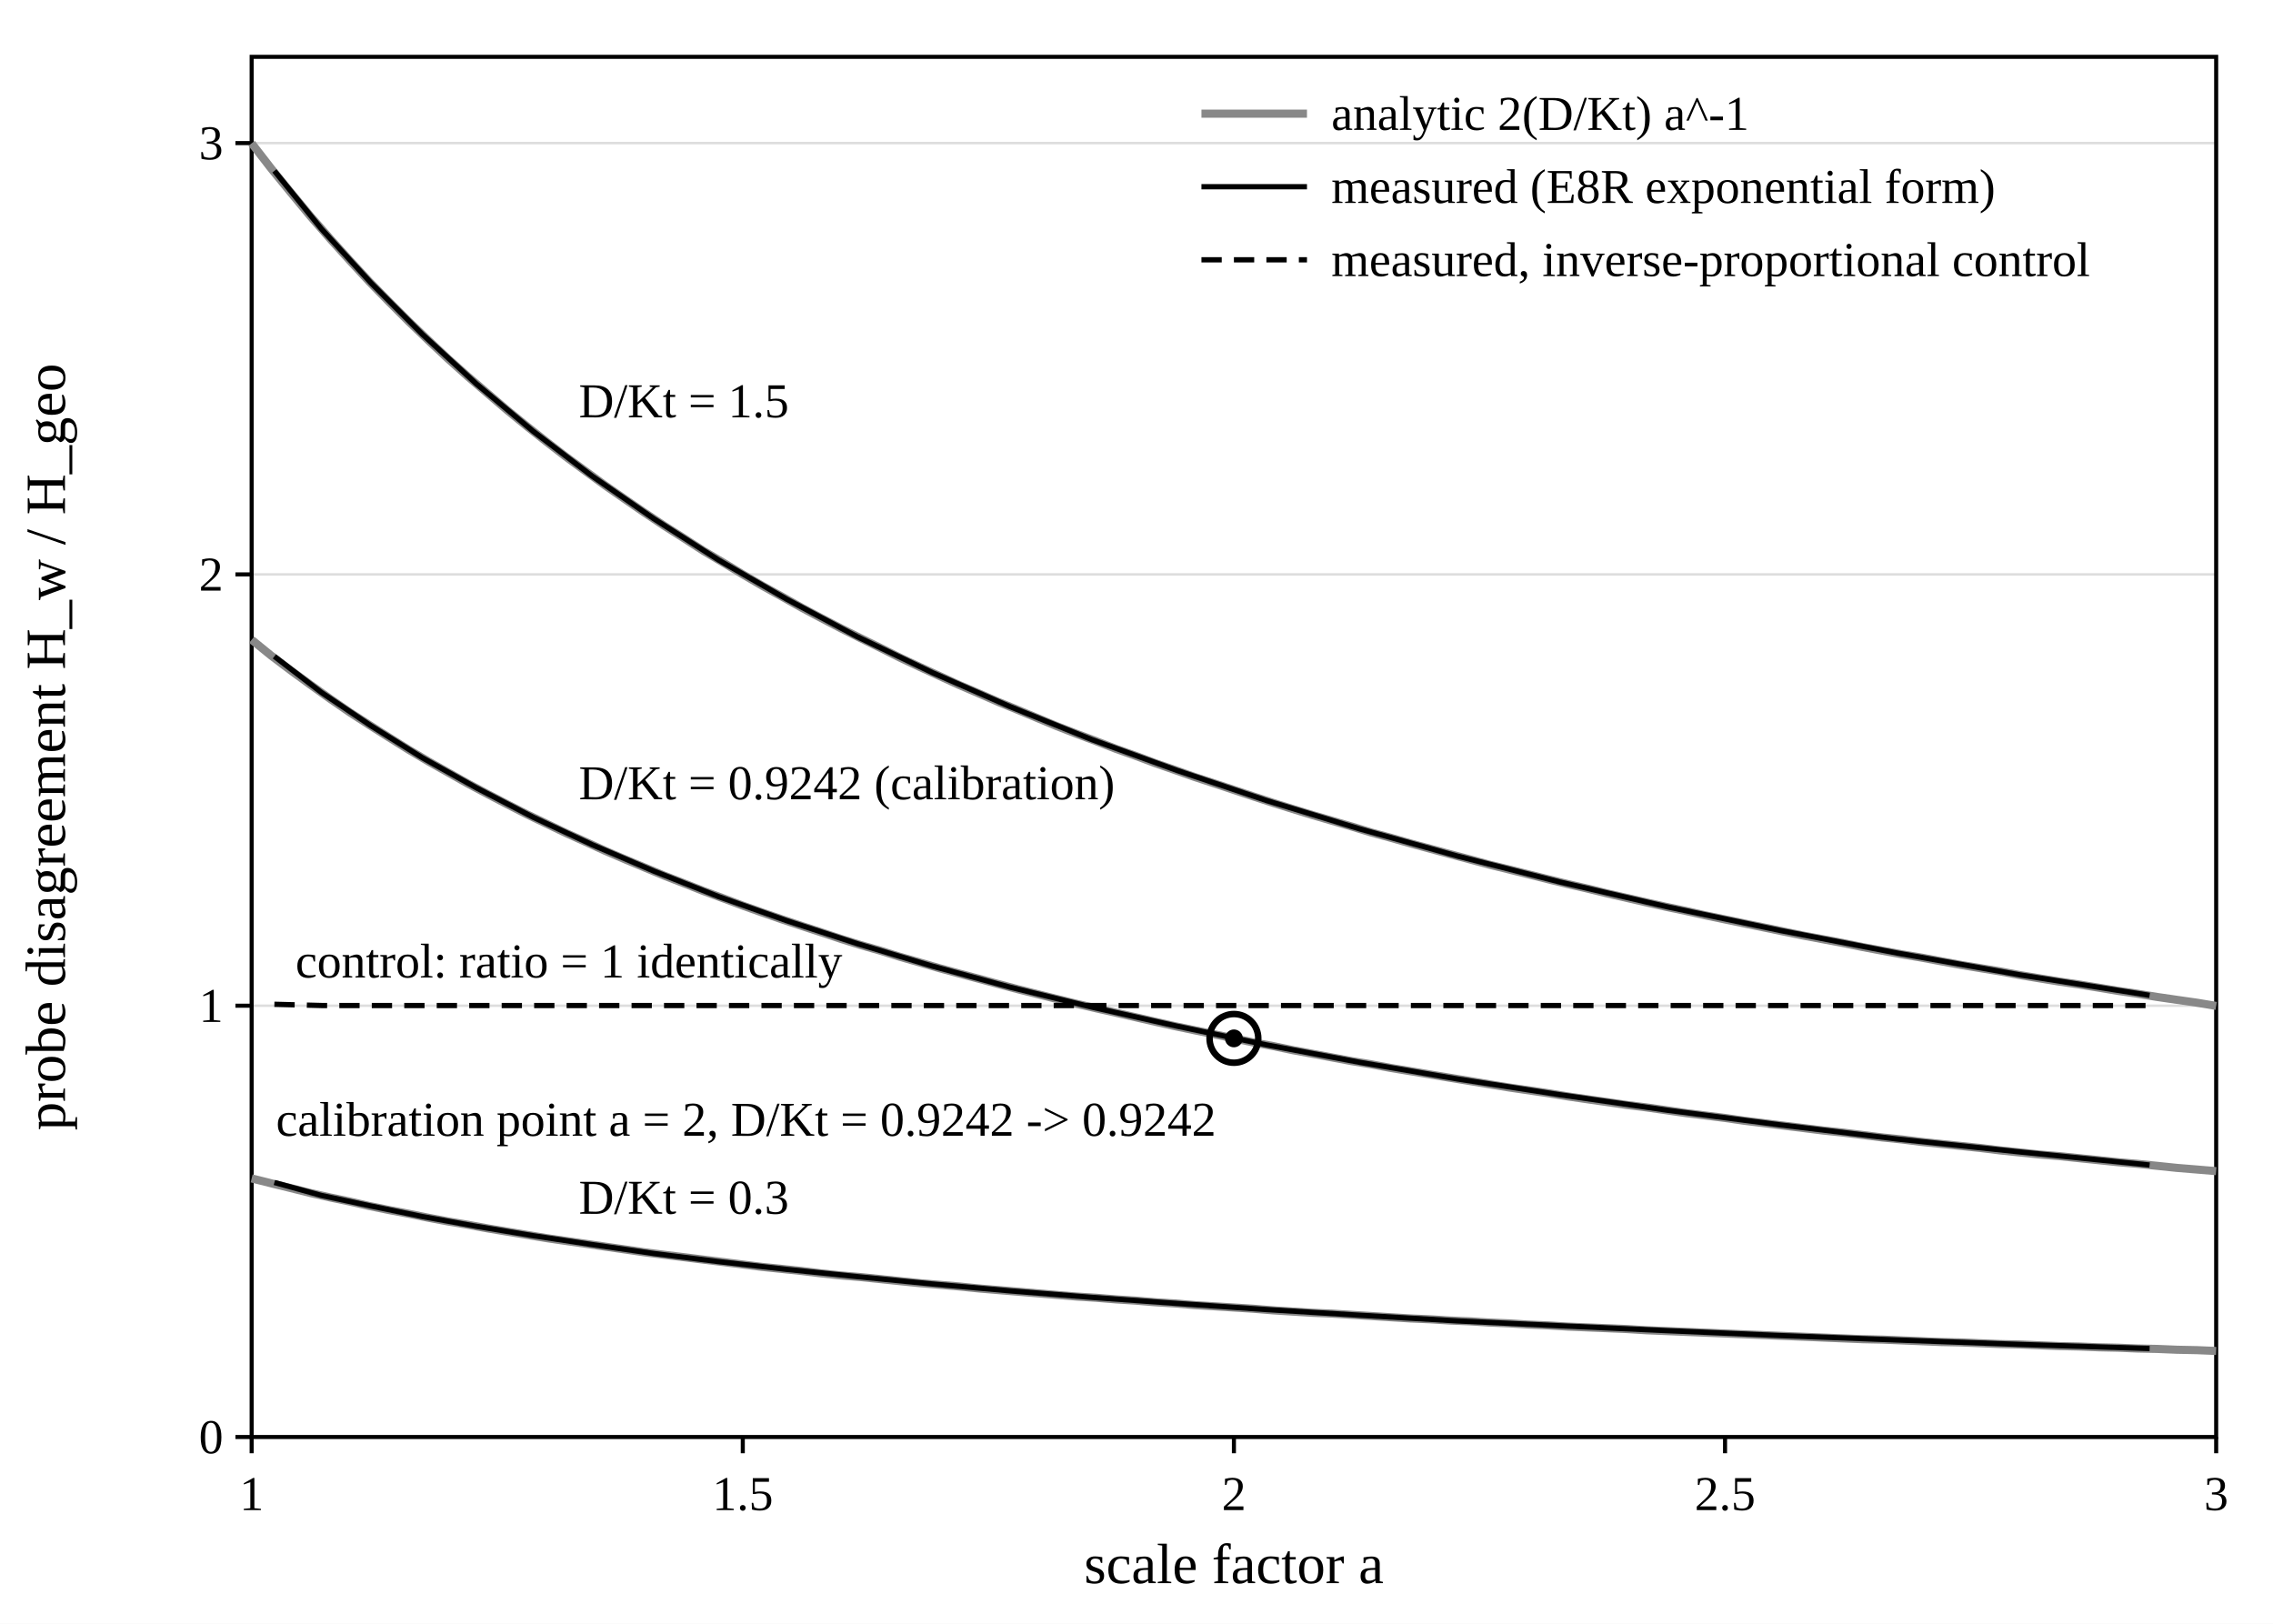
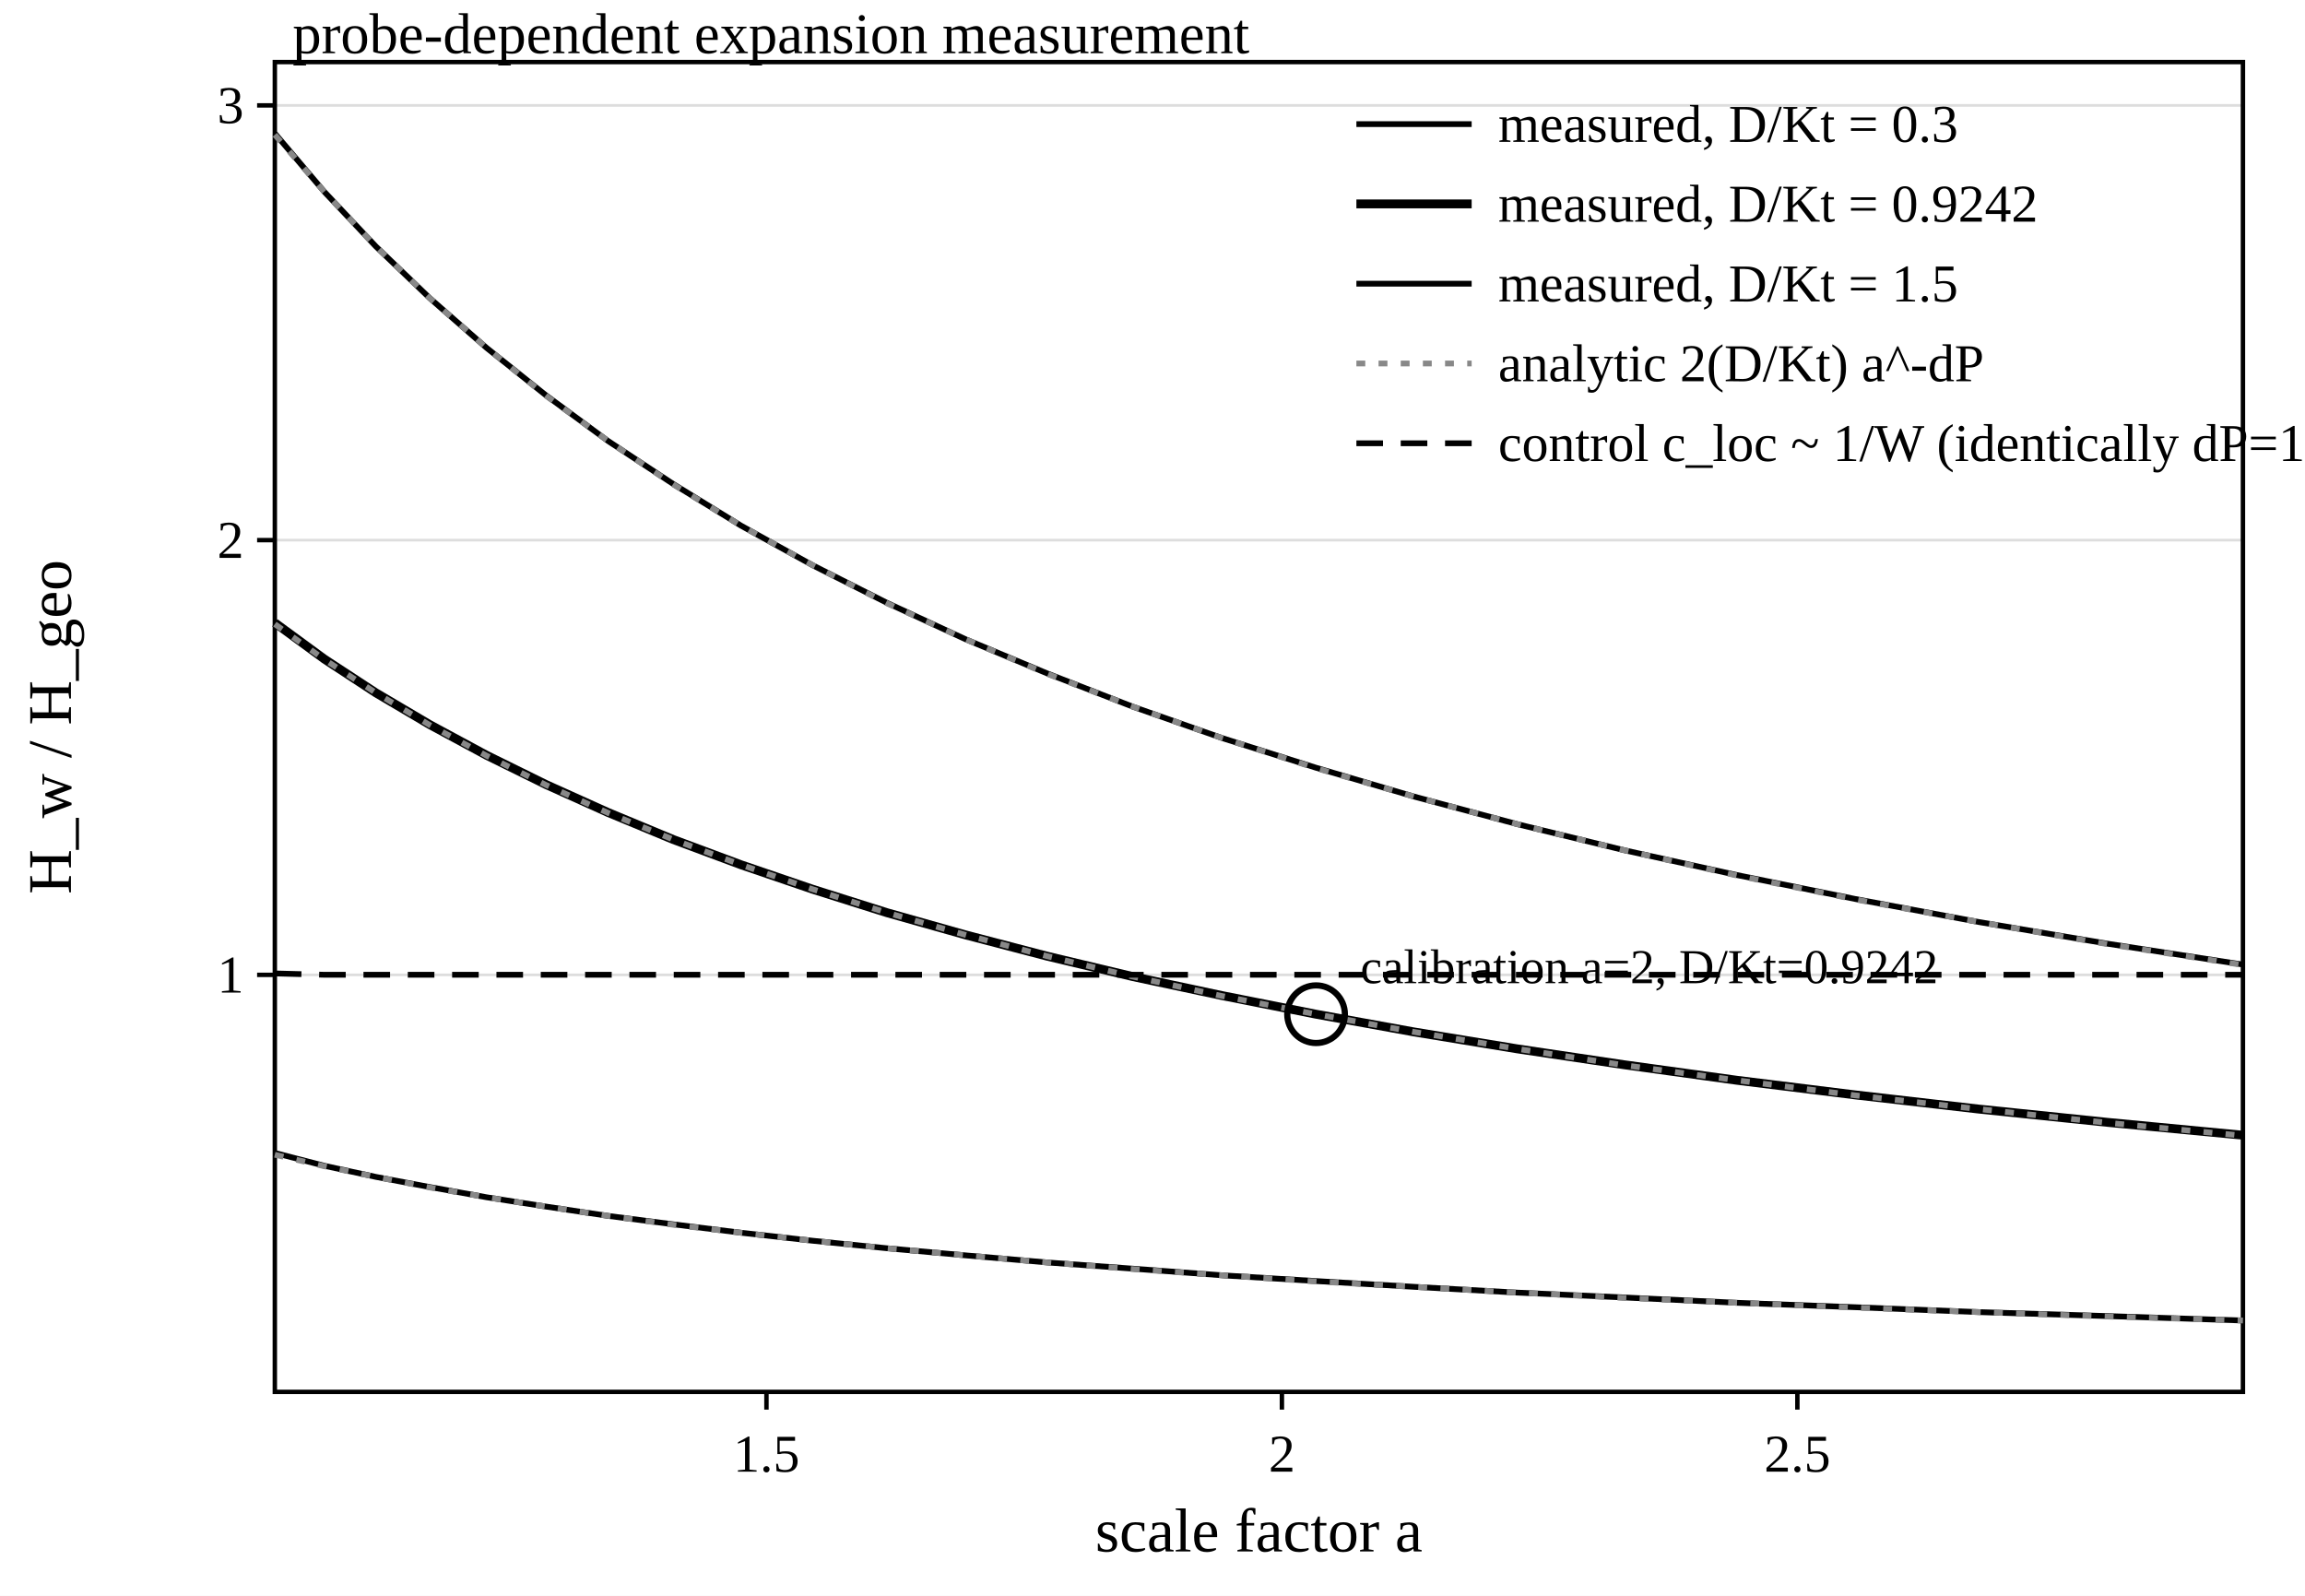
- <svg xmlns="http://www.w3.org/2000/svg" width="560" height="400" viewBox="0 0 560 400">
-   <rect x="0" y="0" width="560" height="400" fill="white" />
-   <line x1="62" y1="354" x2="546" y2="354" stroke="#ddd" stroke-width="0.6" />
-   <line x1="62" y1="247.75" x2="546" y2="247.75" stroke="#ddd" stroke-width="0.6" />
-   <line x1="62" y1="141.5" x2="546" y2="141.5" stroke="#ddd" stroke-width="0.6" />
-   <line x1="62" y1="35.25" x2="546" y2="35.25" stroke="#ddd" stroke-width="0.6" />
-   <rect x="62" y="14" width="484" height="340" fill="none" stroke="black" stroke-width="1" />
-   <line x1="62" y1="354" x2="62" y2="358" stroke="black" />
-   <text x="62" y="372" text-anchor="middle" font-size="12" font-family="Georgia,'Times New Roman',serif">1</text>
-   <line x1="183" y1="354" x2="183" y2="358" stroke="black" />
-   <text x="183" y="372" text-anchor="middle" font-size="12" font-family="Georgia,'Times New Roman',serif">1.5</text>
-   <line x1="304" y1="354" x2="304" y2="358" stroke="black" />
-   <text x="304" y="372" text-anchor="middle" font-size="12" font-family="Georgia,'Times New Roman',serif">2</text>
-   <line x1="425" y1="354" x2="425" y2="358" stroke="black" />
-   <text x="425" y="372" text-anchor="middle" font-size="12" font-family="Georgia,'Times New Roman',serif">2.5</text>
-   <line x1="546" y1="354" x2="546" y2="358" stroke="black" />
-   <text x="546" y="372" text-anchor="middle" font-size="12" font-family="Georgia,'Times New Roman',serif">3</text>
-   <line x1="58" y1="354" x2="62" y2="354" stroke="black" />
-   <text x="55" y="358" text-anchor="end" font-size="12" font-family="Georgia,'Times New Roman',serif">0</text>
-   <line x1="58" y1="247.75" x2="62" y2="247.75" stroke="black" />
-   <text x="55" y="251.75" text-anchor="end" font-size="12" font-family="Georgia,'Times New Roman',serif">1</text>
-   <line x1="58" y1="141.5" x2="62" y2="141.5" stroke="black" />
-   <text x="55" y="145.5" text-anchor="end" font-size="12" font-family="Georgia,'Times New Roman',serif">2</text>
-   <line x1="58" y1="35.25" x2="62" y2="35.25" stroke="black" />
-   <text x="55" y="39.25" text-anchor="end" font-size="12" font-family="Georgia,'Times New Roman',serif">3</text>
-   <polyline fill="none" stroke="#888" stroke-width="2" points="62.0,290.3 66.8,291.5 71.7,292.7 76.5,293.9 81.4,295.0 86.2,296.0 91.0,297.1 95.9,298.1 100.7,299.0 105.6,300.0 110.4,300.9 115.2,301.7 120.1,302.6 124.9,303.4 129.8,304.2 134.6,305.0 139.4,305.7 144.3,306.4 149.1,307.1 154.0,307.8 158.8,308.5 163.6,309.1 168.5,309.7 173.3,310.3 178.2,310.9 183.0,311.5 187.8,312.1 192.7,312.6 197.5,313.1 202.4,313.7 207.2,314.2 212.0,314.6 216.9,315.1 221.7,315.6 226.6,316.1 231.4,316.5 236.2,316.9 241.1,317.4 245.9,317.8 250.8,318.2 255.6,318.6 260.4,319.0 265.3,319.4 270.1,319.7 275.0,320.1 279.8,320.4 284.6,320.8 289.5,321.1 294.3,321.5 299.2,321.8 304.0,322.1 308.8,322.4 313.7,322.8 318.5,323.1 323.4,323.4 328.2,323.6 333.0,323.9 337.9,324.2 342.7,324.5 347.6,324.8 352.4,325.0 357.2,325.3 362.1,325.5 366.9,325.8 371.8,326.0 376.6,326.3 381.4,326.5 386.3,326.8 391.1,327.0 396.0,327.2 400.8,327.4 405.6,327.7 410.5,327.9 415.3,328.1 420.2,328.3 425.0,328.5 429.8,328.7 434.7,328.9 439.5,329.1 444.4,329.3 449.2,329.5 454.0,329.7 458.9,329.9 463.7,330.0 468.6,330.2 473.4,330.4 478.2,330.6 483.1,330.7 487.9,330.9 492.8,331.1 497.6,331.2 502.4,331.4 507.3,331.6 512.1,331.7 517.0,331.9 521.8,332.0 526.6,332.2 531.5,332.3 536.3,332.5 541.2,332.6 546.0,332.8" />
-   <polyline fill="none" stroke="#888" stroke-width="2" points="62.0,157.6 66.8,161.5 71.7,165.2 76.5,168.7 81.4,172.2 86.2,175.5 91.0,178.6 95.9,181.7 100.7,184.7 105.6,187.6 110.4,190.3 115.2,193.0 120.1,195.6 124.9,198.1 129.8,200.6 134.6,202.9 139.4,205.2 144.3,207.4 149.1,209.6 154.0,211.7 158.8,213.7 163.6,215.7 168.5,217.6 173.3,219.5 178.2,221.3 183.0,223.1 187.8,224.8 192.7,226.5 197.5,228.1 202.4,229.7 207.2,231.3 212.0,232.8 216.9,234.2 221.7,235.7 226.6,237.1 231.4,238.5 236.2,239.8 241.1,241.1 245.9,242.4 250.8,243.7 255.6,244.9 260.4,246.1 265.3,247.3 270.1,248.4 275.0,249.5 279.8,250.6 284.6,251.7 289.5,252.8 294.3,253.8 299.2,254.8 304.0,255.8 308.8,256.8 313.7,257.7 318.5,258.7 323.4,259.6 328.2,260.5 333.0,261.4 337.9,262.2 342.7,263.1 347.6,263.9 352.4,264.7 357.2,265.5 362.1,266.3 366.9,267.1 371.8,267.9 376.6,268.6 381.4,269.3 386.3,270.1 391.1,270.8 396.0,271.5 400.8,272.2 405.6,272.8 410.5,273.5 415.3,274.2 420.2,274.8 425.0,275.4 429.8,276.1 434.7,276.7 439.5,277.3 444.4,277.9 449.2,278.5 454.0,279.0 458.9,279.6 463.7,280.2 468.6,280.7 473.4,281.3 478.2,281.8 483.1,282.3 487.9,282.8 492.8,283.4 497.6,283.9 502.4,284.4 507.3,284.8 512.1,285.3 517.0,285.8 521.8,286.3 526.6,286.7 531.5,287.2 536.3,287.7 541.2,288.1 546.0,288.5" />
-   <polyline fill="none" stroke="#888" stroke-width="2" points="62.0,35.3 66.8,41.5 71.7,47.5 76.5,53.3 81.4,58.9 86.2,64.2 91.0,69.4 95.9,74.4 100.7,79.2 105.6,83.9 110.4,88.4 115.2,92.7 120.1,96.9 124.9,101.0 129.8,105.0 134.6,108.8 139.4,112.5 144.3,116.1 149.1,119.6 154.0,123.0 158.8,126.3 163.6,129.5 168.5,132.6 173.3,135.7 178.2,138.6 183.0,141.5 187.8,144.3 192.7,147.0 197.5,149.7 202.4,152.3 207.2,154.8 212.0,157.2 216.9,159.6 221.7,162.0 226.6,164.3 231.4,166.5 236.2,168.7 241.1,170.8 245.9,172.9 250.8,174.9 255.6,176.9 260.4,178.9 265.3,180.8 270.1,182.6 275.0,184.5 279.8,186.2 284.6,188.0 289.5,189.7 294.3,191.4 299.2,193.0 304.0,194.6 308.8,196.2 313.7,197.8 318.5,199.3 323.4,200.8 328.2,202.2 333.0,203.6 337.9,205.1 342.7,206.4 347.6,207.8 352.4,209.1 357.2,210.4 362.1,211.7 366.9,213.0 371.8,214.2 376.6,215.4 381.4,216.6 386.3,217.8 391.1,218.9 396.0,220.1 400.8,221.2 405.6,222.3 410.5,223.4 415.3,224.4 420.2,225.5 425.0,226.5 429.8,227.5 434.7,228.5 439.5,229.5 444.4,230.5 449.2,231.4 454.0,232.3 458.9,233.3 463.7,234.2 468.6,235.1 473.4,235.9 478.2,236.8 483.1,237.7 487.9,238.5 492.8,239.3 497.6,240.2 502.4,241.0 507.3,241.8 512.1,242.5 517.0,243.3 521.8,244.1 526.6,244.8 531.5,245.6 536.3,246.3 541.2,247.0 546.0,247.8" />
-   <polyline fill="none" stroke="black" stroke-width="1.3" points="67.6,291.3 79.2,294.5 91.4,297.1 104.1,299.7 117.4,302.1 131.3,304.4 145.9,306.6 161.1,308.8 177.1,310.8 193.8,312.7 211.3,314.5 229.7,316.3 248.9,318.0 269.0,319.6 290.0,321.1 312.0,322.6 335.0,324.0 359.1,325.4 384.4,326.6 410.8,327.8 438.5,329.0 467.5,330.1 497.9,331.2 529.6,332.2" />
-   <polyline fill="none" stroke="black" stroke-width="1.3" points="67.6,161.7 79.2,170.6 91.4,178.8 104.1,186.7 117.4,194.1 131.3,201.3 145.9,208.1 161.1,214.6 177.1,220.9 193.8,226.8 211.3,232.5 229.7,238.0 248.9,243.2 269.0,248.1 290.0,252.8 312.0,257.4 335.0,261.7 359.1,265.8 384.4,269.7 410.8,273.5 438.5,277.1 467.5,280.6 497.9,283.8 529.6,287.0" />
-   <polyline fill="none" stroke="black" stroke-width="1.3" points="67.6,42.1 79.2,56.4 91.4,69.7 104.1,82.4 117.4,94.6 131.3,106.2 145.9,117.3 161.1,127.8 177.1,138.0 193.8,147.6 211.3,156.9 229.7,165.7 248.9,174.1 269.0,182.2 290.0,189.8 312.0,197.2 335.0,204.2 359.1,210.9 384.4,217.3 410.8,223.4 438.5,229.2 467.5,234.8 497.9,240.2 529.6,245.2" />
-   <polyline fill="none" stroke="black" stroke-width="1.3" stroke-dasharray="5 3" points="67.6,247.4 79.2,247.7 91.4,247.7 104.1,247.7 117.4,247.7 131.3,247.7 145.9,247.7 161.1,247.7 177.1,247.7 193.8,247.7 211.3,247.7 229.7,247.7 248.9,247.7 269.0,247.7 290.0,247.7 312.0,247.7 335.0,247.7 359.1,247.7 384.4,247.7 410.8,247.7 438.5,247.7 467.5,247.7 497.9,247.7 529.6,247.7" />
-   <circle cx="304.0" cy="255.8" r="6" fill="none" stroke="black" stroke-width="1.6" />
-   <circle cx="304.0" cy="255.8" r="2.2" fill="black" />
-   <text x="68.0" y="279.8" font-size="12" font-family="Georgia,'Times New Roman',serif">calibration point  a = 2, D/Kt = 0.9242  -&gt;  0.9242</text>
-   <text x="142.6" y="102.8" font-size="12" font-family="Georgia,'Times New Roman',serif">D/Kt = 1.5</text>
-   <text x="142.6" y="196.9" font-size="12" font-family="Georgia,'Times New Roman',serif">D/Kt = 0.9242  (calibration)</text>
-   <text x="142.6" y="299.0" font-size="12" font-family="Georgia,'Times New Roman',serif">D/Kt = 0.3</text>
-   <text x="72.8" y="240.8" font-size="12" font-family="Georgia,'Times New Roman',serif">control: ratio = 1 identically</text>
-   <line x1="296" y1="28" x2="322" y2="28" stroke="#888" stroke-width="2" />
-   <text x="328" y="32" font-size="12" font-family="Georgia,'Times New Roman',serif">analytic  2(D/Kt) a^-1</text>
-   <line x1="296" y1="46" x2="322" y2="46" stroke="black" stroke-width="1.3" />
-   <text x="328" y="50" font-size="12" font-family="Georgia,'Times New Roman',serif">measured (E8R exponential form)</text>
-   <line x1="296" y1="64" x2="322" y2="64" stroke="black" stroke-width="1.3" stroke-dasharray="5 3" />
-   <text x="328" y="68" font-size="12" font-family="Georgia,'Times New Roman',serif">measured, inverse-proportional control</text>
-   <text x="304" y="390" text-anchor="middle" font-size="14" font-family="Georgia,'Times New Roman',serif">scale factor a</text>
-   <text x="16" y="184" text-anchor="middle" font-size="14" font-family="Georgia,'Times New Roman',serif" transform="rotate(-90 16 184)">probe disagreement  H_w / H_geo</text>
+ <svg xmlns="http://www.w3.org/2000/svg" width="520" height="360" viewBox="0 0 520 360">
+   <rect x="0" y="0" width="520" height="360" fill="white" />
+   <line x1="62" y1="219.923" x2="506" y2="219.923" stroke="#ddd" stroke-width="0.6" />
+   <line x1="62" y1="121.85" x2="506" y2="121.85" stroke="#ddd" stroke-width="0.6" />
+   <line x1="62" y1="23.776" x2="506" y2="23.776" stroke="#ddd" stroke-width="0.6" />
+   <rect x="62" y="14" width="444" height="300" fill="none" stroke="black" stroke-width="1" />
+   <line x1="172.907" y1="314" x2="172.907" y2="318" stroke="black" />
+   <text x="172.907" y="332" text-anchor="middle" font-size="12" font-family="Georgia,'Times New Roman',serif">1.5</text>
+   <line x1="289.194" y1="314" x2="289.194" y2="318" stroke="black" />
+   <text x="289.194" y="332" text-anchor="middle" font-size="12" font-family="Georgia,'Times New Roman',serif">2</text>
+   <line x1="405.481" y1="314" x2="405.481" y2="318" stroke="black" />
+   <text x="405.481" y="332" text-anchor="middle" font-size="12" font-family="Georgia,'Times New Roman',serif">2.5</text>
+   <line x1="58" y1="219.923" x2="62" y2="219.923" stroke="black" />
+   <text x="55" y="223.923" text-anchor="end" font-size="12" font-family="Georgia,'Times New Roman',serif">1</text>
+   <line x1="58" y1="121.85" x2="62" y2="121.85" stroke="black" />
+   <text x="55" y="125.85" text-anchor="end" font-size="12" font-family="Georgia,'Times New Roman',serif">2</text>
+   <line x1="58" y1="23.776" x2="62" y2="23.776" stroke="black" />
+   <text x="55" y="27.776" text-anchor="end" font-size="12" font-family="Georgia,'Times New Roman',serif">3</text>
+   <polyline fill="none" stroke="black" stroke-width="1.3" points="62.0,260.1 73.2,263.0 84.8,265.5 97.0,267.8 109.8,270.1 123.2,272.2 137.2,274.3 151.9,276.2 167.2,278.1 183.3,279.9 200.1,281.6 217.8,283.2 236.2,284.8 255.5,286.2 275.7,287.7 296.9,289.0 319.0,290.3 342.2,291.6 366.4,292.7 391.8,293.9 418.5,294.9 446.4,296.0 475.5,296.9 506.0,297.9" />
+   <polyline fill="none" stroke="black" stroke-width="2" points="62.0,140.5 73.2,148.7 84.8,156.3 97.0,163.5 109.8,170.4 123.2,177.0 137.2,183.3 151.9,189.4 167.2,195.1 183.3,200.6 200.1,205.9 217.8,210.9 236.2,215.7 255.5,220.3 275.7,224.6 296.9,228.8 319.0,232.8 342.2,236.6 366.4,240.2 391.8,243.7 418.5,247.0 446.4,250.2 475.5,253.2 506.0,256.1" />
+   <polyline fill="none" stroke="black" stroke-width="1.3" points="62.0,30.1 73.2,43.3 84.8,55.6 97.0,67.3 109.8,78.5 123.2,89.2 137.2,99.5 151.9,109.2 167.2,118.6 183.3,127.5 200.1,136.0 217.8,144.2 236.2,151.9 255.5,159.4 275.7,166.5 296.9,173.2 319.0,179.7 342.2,185.9 366.4,191.8 391.8,197.4 418.5,202.8 446.4,208.0 475.5,212.9 506.0,217.6" />
+   <polyline fill="none" stroke="#888" stroke-width="1.3" stroke-dasharray="2 3" points="62.0,260.5 73.2,263.1 84.8,265.5 97.0,267.9 109.8,270.1 123.2,272.2 137.2,274.3 151.9,276.3 167.2,278.1 183.3,279.9 200.1,281.6 217.8,283.2 236.2,284.8 255.5,286.3 275.7,287.7 296.9,289.1 319.0,290.3 342.2,291.6 366.4,292.8 391.8,293.9 418.5,295.0 446.4,296.0 475.5,297.0 506.0,297.9" />
+   <polyline fill="none" stroke="#888" stroke-width="1.3" stroke-dasharray="2 3" points="62.0,140.8 73.2,148.8 84.8,156.3 97.0,163.6 109.8,170.5 123.2,177.1 137.2,183.4 151.9,189.4 167.2,195.1 183.3,200.6 200.1,205.9 217.8,210.9 236.2,215.7 255.5,220.3 275.7,224.7 296.9,228.8 319.0,232.8 342.2,236.6 366.4,240.3 391.8,243.7 418.5,247.1 446.4,250.2 475.5,253.3 506.0,256.2" />
+   <polyline fill="none" stroke="#888" stroke-width="1.3" stroke-dasharray="2 3" points="62.0,30.4 73.2,43.3 84.8,55.6 97.0,67.3 109.8,78.5 123.2,89.3 137.2,99.5 151.9,109.3 167.2,118.6 183.3,127.5 200.1,136.1 217.8,144.2 236.2,152.0 255.5,159.4 275.7,166.5 296.9,173.3 319.0,179.7 342.2,185.9 366.4,191.8 391.8,197.5 418.5,202.9 446.4,208.0 475.5,213.0 506.0,217.7" />
+   <polyline fill="none" stroke="black" stroke-width="1.3" stroke-dasharray="6 4" points="62.0,219.6 73.2,219.9 84.8,219.9 97.0,219.9 109.8,219.9 123.2,219.9 137.2,219.9 151.9,219.9 167.2,219.9 183.3,219.9 200.1,219.9 217.8,219.9 236.2,219.9 255.5,219.9 275.7,219.9 296.9,219.9 319.0,219.9 342.2,219.9 366.4,219.9 391.8,219.9 418.5,219.9 446.4,219.9 475.5,219.9 506.0,219.9" />
+   <circle cx="296.9" cy="228.8" r="6.5" fill="none" stroke="black" stroke-width="1.4" />
+   <text x="306.9" y="221.8" font-size="11" font-family="Georgia,'Times New Roman',serif">calibration a=2, D/Kt=0.9242</text>
+   <line x1="306" y1="28" x2="332" y2="28" stroke="black" stroke-width="1.3" />
+   <text x="338" y="32" font-size="12" font-family="Georgia,'Times New Roman',serif">measured, D/Kt = 0.3</text>
+   <line x1="306" y1="46" x2="332" y2="46" stroke="black" stroke-width="2" />
+   <text x="338" y="50" font-size="12" font-family="Georgia,'Times New Roman',serif">measured, D/Kt = 0.9242</text>
+   <line x1="306" y1="64" x2="332" y2="64" stroke="black" stroke-width="1.3" />
+   <text x="338" y="68" font-size="12" font-family="Georgia,'Times New Roman',serif">measured, D/Kt = 1.5</text>
+   <line x1="306" y1="82" x2="332" y2="82" stroke="#888" stroke-width="1.3" stroke-dasharray="2 3" />
+   <text x="338" y="86" font-size="12" font-family="Georgia,'Times New Roman',serif">analytic 2(D/Kt) a^-dP</text>
+   <line x1="306" y1="100" x2="332" y2="100" stroke="black" stroke-width="1.3" stroke-dasharray="6 4" />
+   <text x="338" y="104" font-size="12" font-family="Georgia,'Times New Roman',serif">control c_loc ~ 1/W (identically dP=1)</text>
+   <text x="284" y="350" text-anchor="middle" font-size="14" font-family="Georgia,'Times New Roman',serif">scale factor a</text>
+   <text x="16" y="164" text-anchor="middle" font-size="14" font-family="Georgia,'Times New Roman',serif" transform="rotate(-90 16 164)">H_w / H_geo</text>
+   <text x="66" y="12" font-size="13" font-family="Georgia,'Times New Roman',serif">probe-dependent expansion measurement</text>
</svg>
